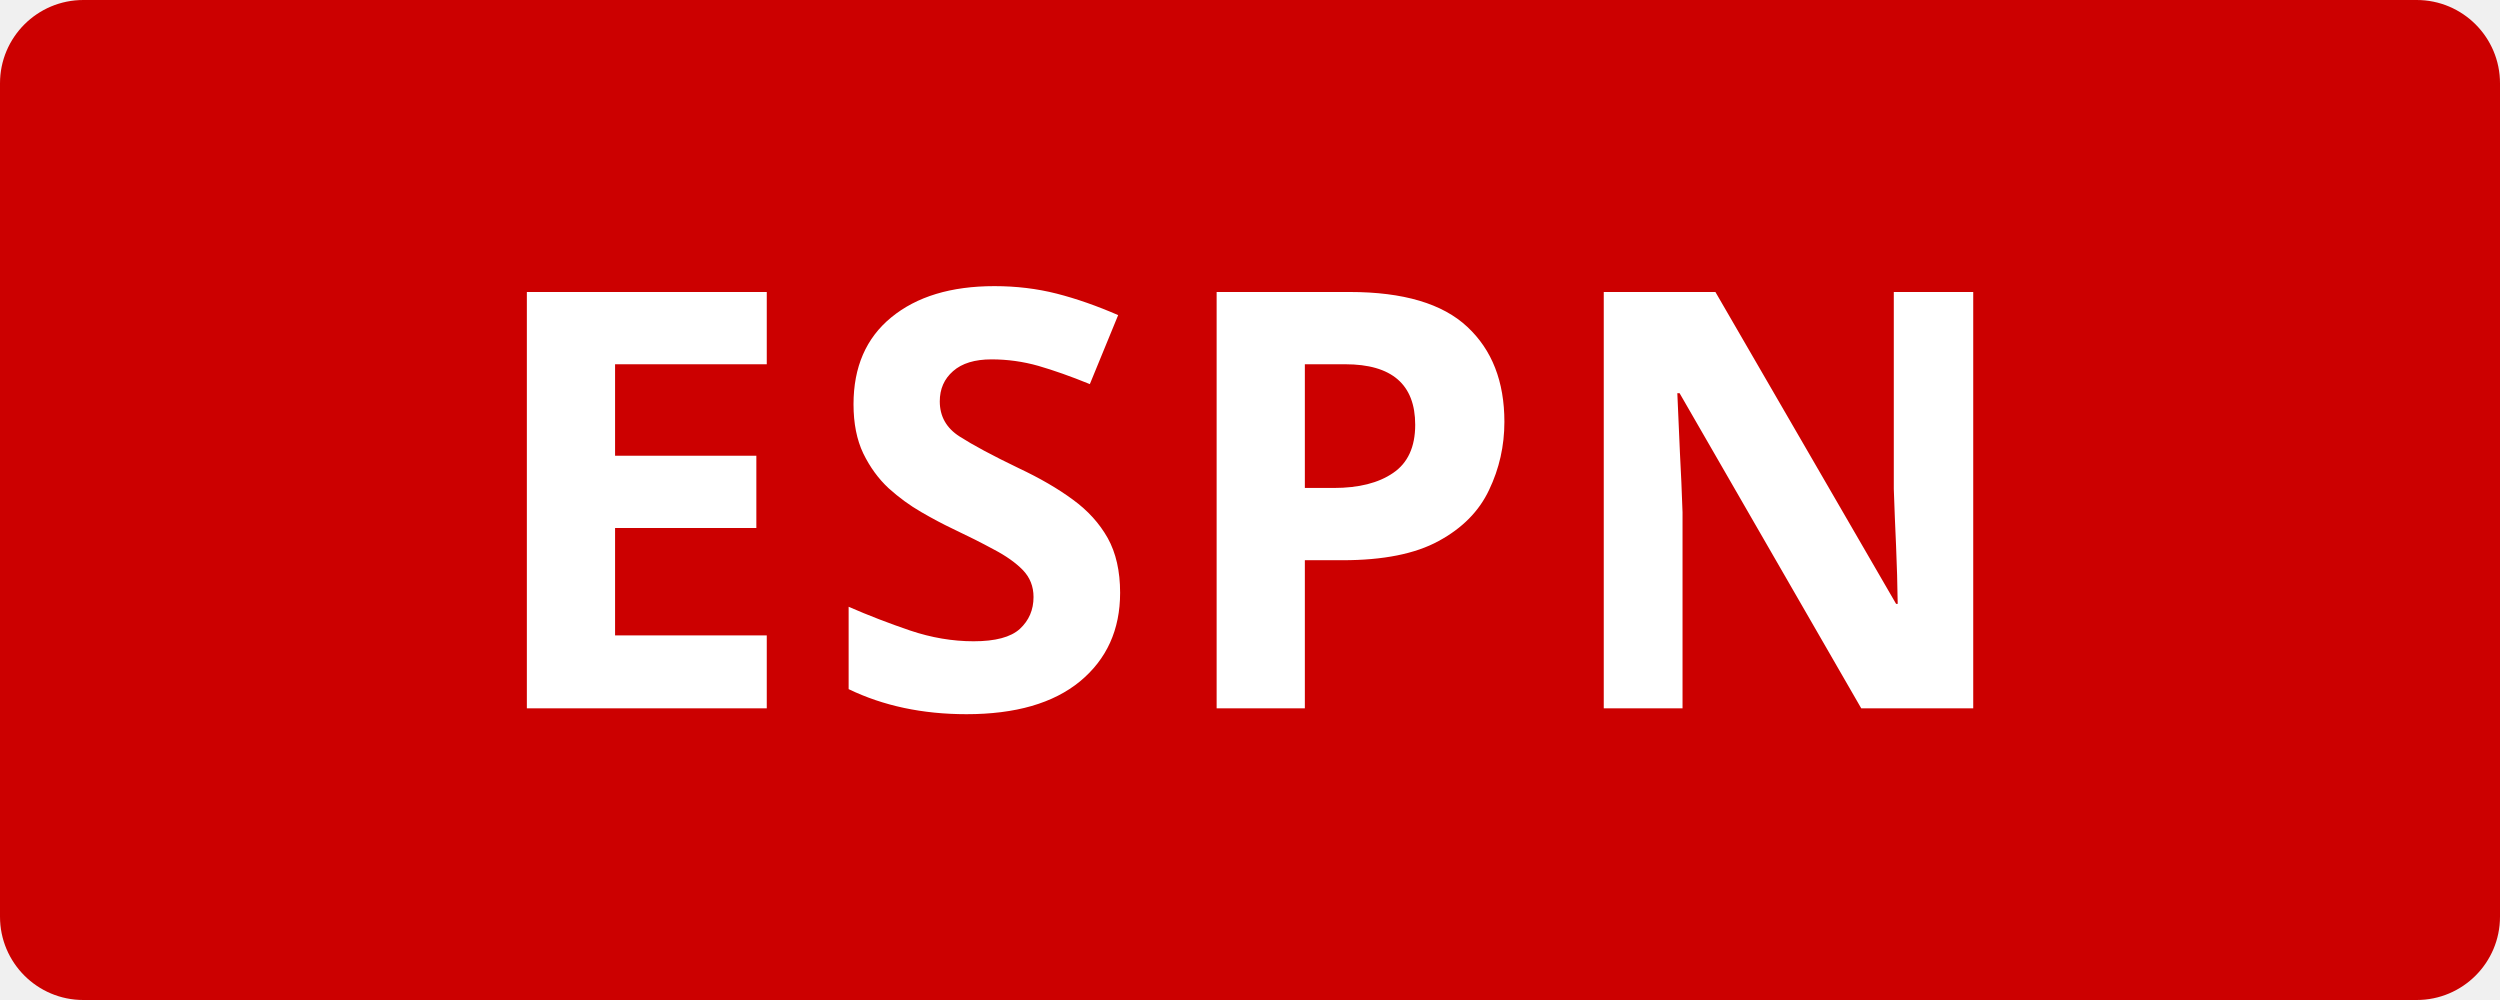
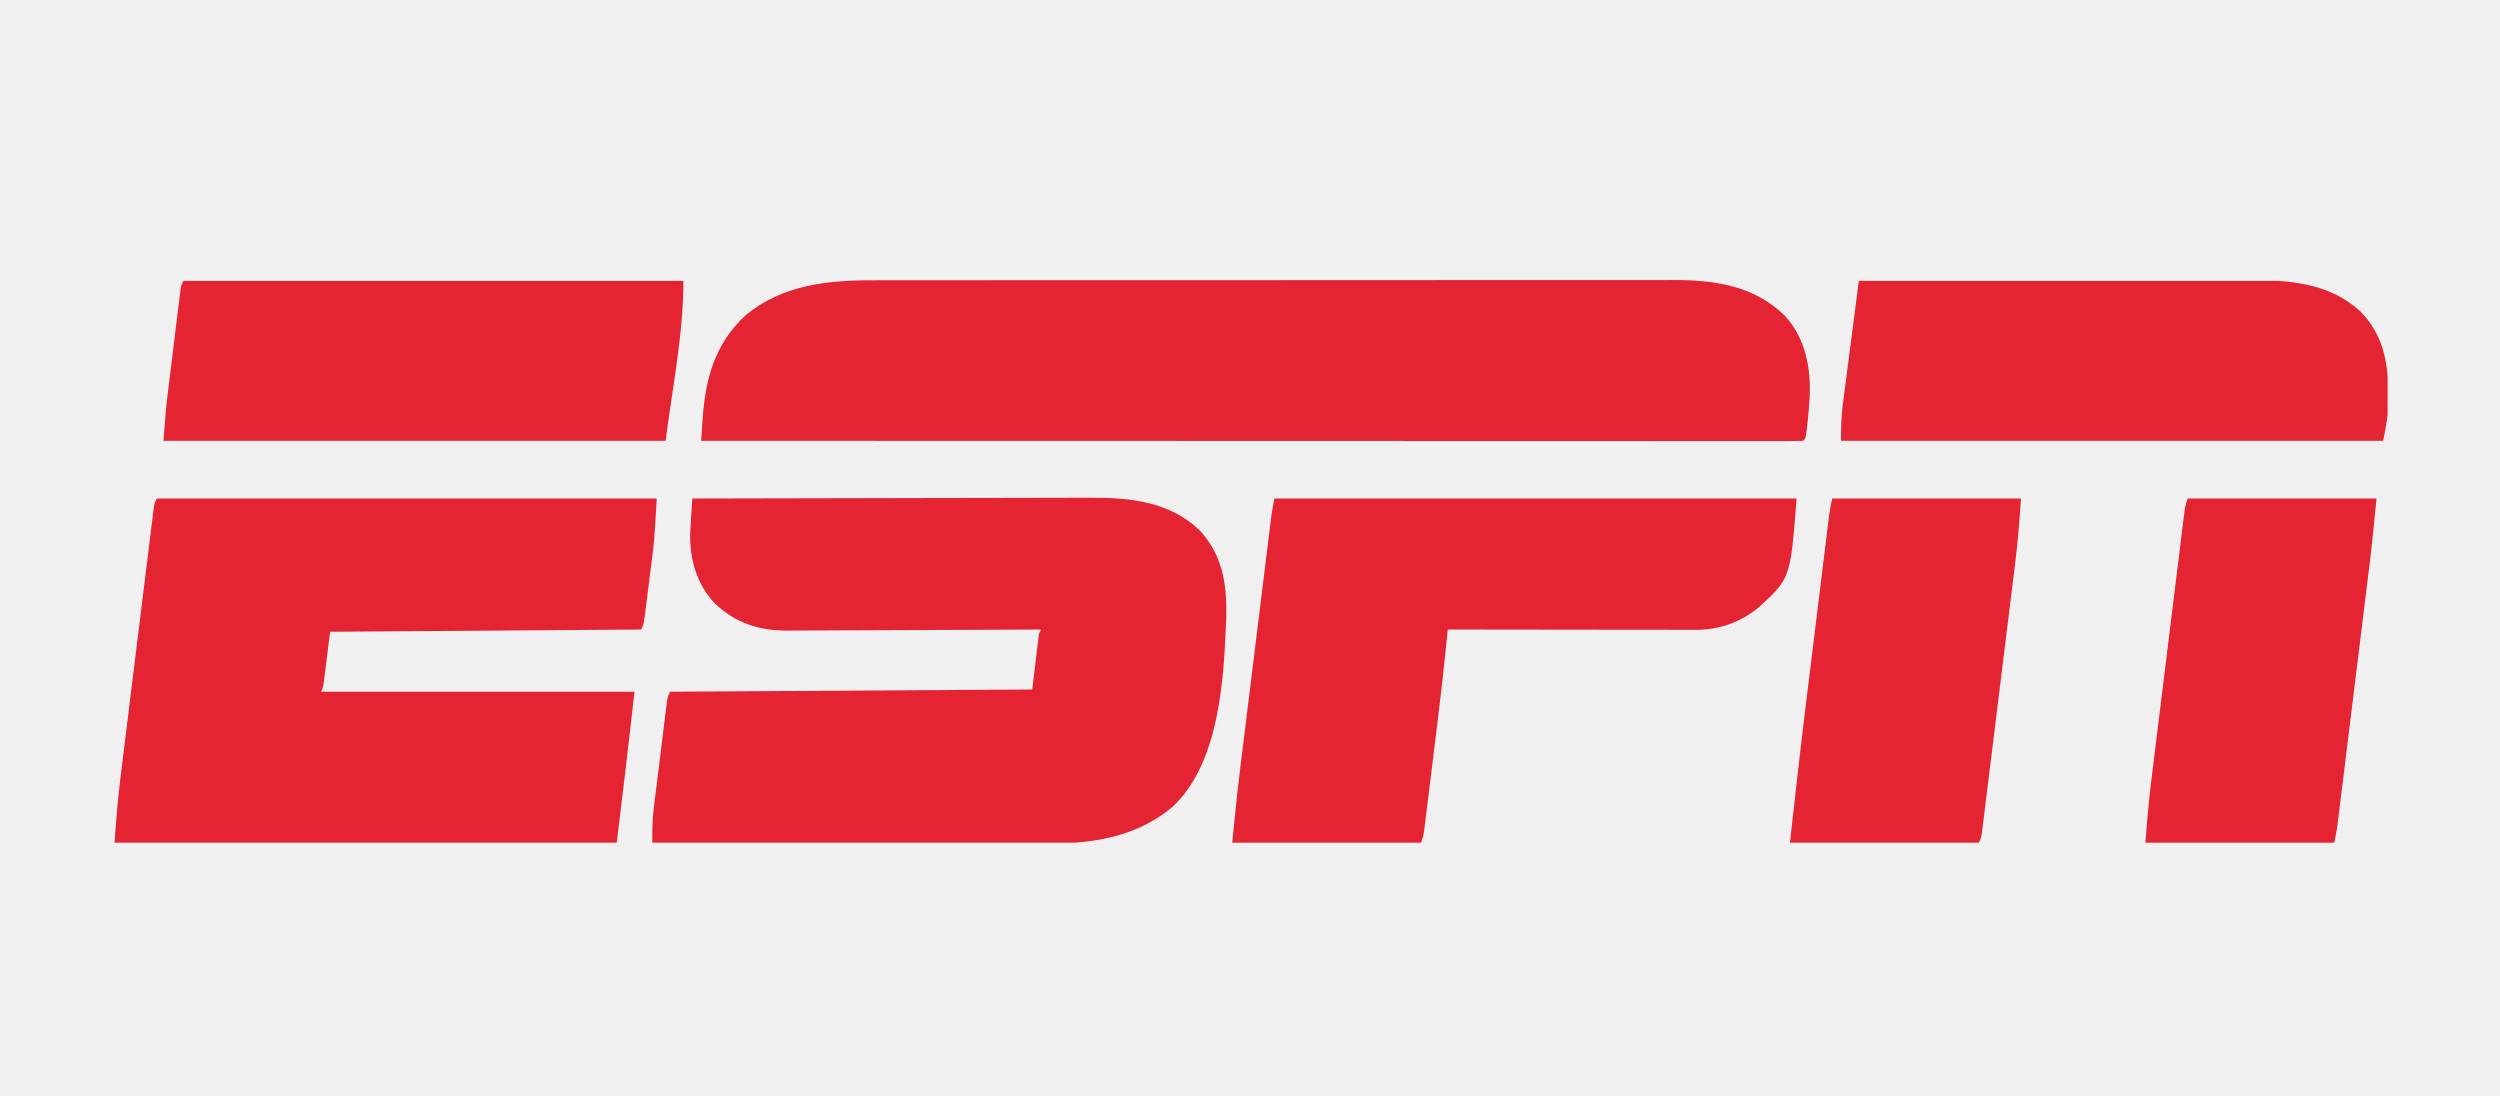
- <svg xmlns="http://www.w3.org/2000/svg" viewBox="0 0 120 48">
-   <rect width="120" height="48" rx="4" fill="#CC0000" />
-   <text x="60" y="34" font-family="Arial Black, sans-serif" font-weight="900" font-size="28" fill="white" text-anchor="middle" letter-spacing="1">ESPN</text>
+ <svg xmlns="http://www.w3.org/2000/svg" width="89" height="39" viewBox="0 0 89 39" fill="none">
+   <g clip-path="url(#clip0_758_1573)">
+     <path d="M31.073 9.979C31.201 9.979 31.328 9.979 31.455 9.978C31.802 9.978 32.149 9.978 32.496 9.978C32.871 9.978 33.246 9.978 33.622 9.977C34.356 9.976 35.09 9.976 35.824 9.976C36.421 9.976 37.018 9.976 37.615 9.976C37.743 9.976 37.743 9.976 37.873 9.976C38.046 9.976 38.219 9.975 38.392 9.975C40.012 9.974 41.632 9.975 43.252 9.975C44.733 9.976 46.213 9.975 47.694 9.973C49.216 9.972 50.738 9.971 52.26 9.971C53.114 9.971 53.967 9.971 54.821 9.97C55.548 9.969 56.275 9.969 57.002 9.97C57.372 9.97 57.742 9.971 58.113 9.97C58.453 9.969 58.792 9.969 59.132 9.97C59.254 9.97 59.377 9.97 59.499 9.969C60.996 9.962 62.434 10.151 63.544 11.243C64.269 12.039 64.47 13.071 64.425 14.123C64.408 14.409 64.385 14.695 64.355 14.98C64.348 15.04 64.342 15.099 64.336 15.16C64.286 15.602 64.286 15.602 64.196 15.692C63.988 15.7 63.782 15.702 63.574 15.701C63.508 15.701 63.441 15.702 63.373 15.702C63.148 15.702 62.922 15.702 62.697 15.701C62.535 15.701 62.373 15.701 62.212 15.701C61.764 15.702 61.317 15.701 60.87 15.701C60.389 15.7 59.907 15.701 59.426 15.701C58.591 15.701 57.757 15.7 56.922 15.7C56.046 15.7 55.17 15.699 54.295 15.699C54.213 15.699 54.213 15.699 54.13 15.699C53.854 15.699 53.577 15.699 53.301 15.699C51.343 15.699 49.386 15.698 47.428 15.698C45.525 15.697 43.623 15.696 41.72 15.696C41.662 15.696 41.603 15.696 41.543 15.696C40.954 15.696 40.366 15.696 39.777 15.696C38.578 15.695 37.379 15.695 36.18 15.695C36.125 15.695 36.07 15.695 36.013 15.695C32.329 15.694 28.646 15.693 24.962 15.692C24.974 15.502 24.987 15.312 24.999 15.122C25.003 15.068 25.006 15.015 25.01 14.96C25.107 13.489 25.444 12.229 26.562 11.207C27.861 10.146 29.449 9.975 31.073 9.979Z" fill="#E42433" />
+     <path d="M24.645 17.747C26.637 17.741 28.63 17.737 30.622 17.735C31.547 17.733 32.472 17.732 33.397 17.729C34.203 17.727 35.01 17.725 35.816 17.725C36.243 17.724 36.67 17.724 37.097 17.722C37.499 17.72 37.901 17.72 38.304 17.72C38.451 17.72 38.598 17.72 38.745 17.719C40.169 17.71 41.593 17.833 42.681 18.854C43.499 19.709 43.674 20.736 43.658 21.88C43.575 24.103 43.442 27.142 41.731 28.735C40.378 29.856 38.763 30.05 37.069 30.036C36.917 30.036 36.764 30.036 36.612 30.036C36.204 30.036 35.796 30.034 35.387 30.032C34.959 30.03 34.53 30.03 34.102 30.029C33.293 30.029 32.483 30.026 31.674 30.023C30.752 30.019 29.829 30.017 28.907 30.016C27.012 30.013 25.117 30.007 23.222 30C23.217 29.595 23.222 29.2 23.271 28.797C23.282 28.707 23.293 28.617 23.304 28.525C23.316 28.431 23.328 28.336 23.34 28.239C23.352 28.14 23.364 28.042 23.377 27.94C23.409 27.68 23.441 27.42 23.474 27.16C23.5 26.947 23.526 26.734 23.552 26.521C23.583 26.267 23.615 26.013 23.646 25.759C23.658 25.663 23.67 25.568 23.682 25.469C23.693 25.381 23.704 25.294 23.716 25.203C23.725 25.125 23.735 25.048 23.745 24.968C23.775 24.783 23.775 24.783 23.855 24.625C28.109 24.598 32.364 24.572 36.748 24.546C36.826 23.893 36.905 23.241 36.985 22.569C37.011 22.517 37.038 22.465 37.065 22.411C37.015 22.411 36.965 22.412 36.914 22.412C35.703 22.419 34.492 22.424 33.281 22.427C32.695 22.429 32.11 22.431 31.524 22.435C31.013 22.438 30.502 22.44 29.991 22.441C29.721 22.441 29.451 22.442 29.181 22.445C28.878 22.447 28.576 22.447 28.273 22.447C28.141 22.449 28.141 22.449 28.006 22.45C26.993 22.445 26.176 22.175 25.445 21.477C24.804 20.808 24.553 19.91 24.57 18.992C24.578 18.802 24.59 18.613 24.603 18.424C24.609 18.326 24.609 18.326 24.615 18.226C24.625 18.066 24.635 17.907 24.645 17.747Z" fill="#E52433" />
+     <path d="M5.582 17.747C11.455 17.747 17.329 17.747 23.38 17.747C23.289 19.295 23.289 19.295 23.209 19.908C23.201 19.976 23.192 20.044 23.184 20.114C23.166 20.254 23.148 20.394 23.13 20.535C23.102 20.75 23.076 20.965 23.049 21.181C23.032 21.318 23.014 21.456 22.997 21.593C22.989 21.657 22.981 21.721 22.973 21.787C22.914 22.235 22.914 22.235 22.826 22.411C19.172 22.437 15.517 22.463 11.752 22.49C11.674 23.116 11.595 23.742 11.515 24.387C11.476 24.505 11.476 24.505 11.435 24.625C15.116 24.625 18.797 24.625 22.589 24.625C22.39 26.418 22.175 28.209 21.956 30C16.057 30 10.157 30 4.079 30C4.131 29.22 4.193 28.454 4.289 27.681C4.303 27.573 4.316 27.466 4.329 27.358C4.364 27.071 4.399 26.784 4.435 26.496C4.473 26.194 4.51 25.892 4.547 25.59C4.609 25.084 4.672 24.578 4.734 24.073C4.807 23.488 4.879 22.903 4.951 22.318C5.02 21.754 5.09 21.189 5.159 20.625C5.189 20.385 5.219 20.146 5.248 19.906C5.282 19.625 5.317 19.343 5.352 19.062C5.371 18.909 5.39 18.757 5.409 18.604C5.42 18.514 5.431 18.423 5.443 18.33C5.453 18.252 5.462 18.173 5.472 18.092C5.503 17.905 5.503 17.905 5.582 17.747Z" fill="#E52433" />
+     <path d="M45.37 17.747C51.504 17.747 57.639 17.747 63.959 17.747C63.74 20.589 63.74 20.589 62.614 21.621C61.975 22.142 61.224 22.422 60.396 22.421C60.318 22.421 60.239 22.421 60.158 22.421C60.073 22.421 59.988 22.42 59.901 22.42C59.81 22.42 59.72 22.42 59.627 22.42C59.328 22.42 59.03 22.419 58.732 22.419C58.525 22.419 58.318 22.419 58.111 22.419C57.622 22.418 57.133 22.418 56.645 22.417C56.088 22.416 55.531 22.415 54.974 22.415C53.83 22.414 52.685 22.413 51.54 22.411C51.531 22.509 51.521 22.607 51.511 22.707C51.423 23.607 51.324 24.504 51.213 25.401C51.198 25.527 51.182 25.654 51.167 25.78C51.135 26.041 51.102 26.303 51.07 26.564C51.029 26.899 50.988 27.233 50.947 27.568C50.915 27.828 50.883 28.087 50.851 28.347C50.836 28.47 50.82 28.594 50.805 28.717C50.784 28.889 50.763 29.06 50.742 29.231C50.73 29.328 50.718 29.426 50.705 29.526C50.67 29.763 50.67 29.763 50.591 30C48.372 30 46.153 30 43.867 30C44.049 28.183 44.049 28.183 44.158 27.302C44.17 27.203 44.183 27.103 44.195 27C44.228 26.732 44.261 26.464 44.294 26.197C44.329 25.914 44.364 25.631 44.399 25.349C44.457 24.876 44.515 24.403 44.574 23.931C44.641 23.385 44.708 22.84 44.775 22.294C44.84 21.766 44.905 21.238 44.971 20.71C44.998 20.486 45.026 20.263 45.053 20.039C45.091 19.728 45.13 19.417 45.168 19.105C45.18 19.013 45.191 18.921 45.203 18.826C45.213 18.741 45.224 18.657 45.234 18.569C45.248 18.459 45.248 18.459 45.262 18.347C45.291 18.146 45.33 17.946 45.37 17.747Z" fill="#E42433" />
+     <path d="M66.174 10C68.133 9.994 70.093 9.99 72.053 9.988C72.963 9.986 73.873 9.985 74.783 9.982C75.577 9.98 76.37 9.978 77.164 9.978C77.584 9.977 78.003 9.977 78.423 9.975C78.819 9.973 79.215 9.973 79.611 9.973C79.756 9.973 79.9 9.973 80.045 9.972C81.486 9.963 82.948 10.072 84.051 11.107C84.821 11.912 85.014 12.844 85.015 13.923C85.016 13.997 85.017 14.071 85.018 14.147C85.018 14.221 85.018 14.295 85.018 14.371C85.019 14.437 85.019 14.502 85.019 14.57C84.99 14.947 84.91 15.319 84.842 15.692C78.472 15.692 72.103 15.692 65.541 15.692C65.541 15.25 65.544 14.871 65.599 14.442C65.612 14.343 65.624 14.243 65.638 14.14C65.651 14.034 65.665 13.928 65.679 13.821C65.694 13.711 65.708 13.6 65.722 13.489C65.759 13.2 65.797 12.912 65.834 12.623C65.873 12.327 65.911 12.031 65.949 11.736C66.023 11.157 66.098 10.579 66.174 10Z" fill="#E42433" />
+     <path d="M6.531 10C12.405 10 18.278 10 24.329 10C24.329 11.909 23.937 13.798 23.696 15.692C17.797 15.692 11.898 15.692 5.819 15.692C5.908 14.535 5.908 14.535 5.957 14.136C5.968 14.047 5.979 13.957 5.99 13.865C6.007 13.726 6.007 13.726 6.025 13.584C6.042 13.436 6.042 13.436 6.061 13.286C6.086 13.081 6.111 12.875 6.137 12.67C6.169 12.407 6.201 12.144 6.233 11.88C6.264 11.628 6.295 11.376 6.326 11.123C6.338 11.029 6.349 10.934 6.361 10.837C6.377 10.706 6.377 10.706 6.394 10.573C6.403 10.497 6.412 10.42 6.422 10.341C6.452 10.158 6.452 10.158 6.531 10Z" fill="#E42433" />
+     <path d="M65.225 17.747C67.443 17.747 69.662 17.747 71.948 17.747C71.896 18.527 71.835 19.293 71.738 20.066C71.725 20.174 71.712 20.281 71.699 20.389C71.663 20.676 71.628 20.963 71.592 21.251C71.555 21.553 71.518 21.855 71.481 22.157C71.418 22.663 71.356 23.169 71.293 23.674C71.221 24.259 71.148 24.844 71.077 25.429C71.007 25.994 70.938 26.558 70.868 27.122C70.838 27.362 70.809 27.601 70.779 27.841C70.745 28.122 70.71 28.404 70.675 28.685C70.656 28.838 70.637 28.99 70.619 29.143C70.607 29.233 70.596 29.324 70.584 29.417C70.575 29.495 70.565 29.574 70.555 29.655C70.524 29.842 70.524 29.842 70.445 30C68.227 30 66.008 30 63.722 30C63.91 28.305 64.1 26.611 64.308 24.919C64.333 24.722 64.357 24.525 64.381 24.328C64.431 23.922 64.481 23.517 64.531 23.111C64.582 22.696 64.633 22.281 64.684 21.866C64.746 21.358 64.808 20.85 64.871 20.342C64.895 20.15 64.918 19.958 64.942 19.766C64.974 19.5 65.007 19.235 65.04 18.969C65.049 18.891 65.059 18.812 65.069 18.732C65.078 18.66 65.087 18.587 65.096 18.513C65.104 18.45 65.111 18.388 65.119 18.324C65.147 18.13 65.186 17.939 65.225 17.747Z" fill="#E52433" />
+     <path d="M77.881 17.747C80.1 17.747 82.319 17.747 84.605 17.747C84.423 19.564 84.423 19.564 84.313 20.445C84.301 20.544 84.289 20.644 84.276 20.747C84.243 21.015 84.21 21.283 84.177 21.55C84.142 21.833 84.108 22.116 84.073 22.398C84.015 22.871 83.956 23.344 83.898 23.816C83.831 24.362 83.763 24.907 83.696 25.453C83.631 25.981 83.566 26.509 83.501 27.037C83.474 27.261 83.446 27.485 83.419 27.708C83.38 28.019 83.342 28.33 83.303 28.642C83.292 28.734 83.281 28.826 83.269 28.921C83.258 29.006 83.248 29.09 83.237 29.178C83.228 29.251 83.219 29.324 83.21 29.4C83.181 29.601 83.141 29.801 83.102 30C80.883 30 78.664 30 76.378 30C76.431 29.251 76.496 28.514 76.588 27.77C76.601 27.663 76.615 27.555 76.628 27.448C76.663 27.161 76.698 26.873 76.734 26.586C76.771 26.284 76.808 25.982 76.846 25.68C76.908 25.174 76.971 24.668 77.033 24.162C77.106 23.577 77.178 22.992 77.249 22.407C77.319 21.843 77.388 21.279 77.458 20.715C77.488 20.475 77.517 20.235 77.547 19.996C77.581 19.714 77.616 19.433 77.651 19.151C77.67 18.999 77.689 18.846 77.707 18.694C77.719 18.603 77.73 18.513 77.742 18.419C77.751 18.341 77.761 18.262 77.771 18.181C77.802 17.984 77.802 17.984 77.881 17.747Z" fill="#E42433" />
+   </g>
+   <defs>
+     <clipPath id="clip0_758_1573">
+       <rect width="81" height="20" fill="white" transform="translate(4 10)" />
+     </clipPath>
+   </defs>
</svg>
